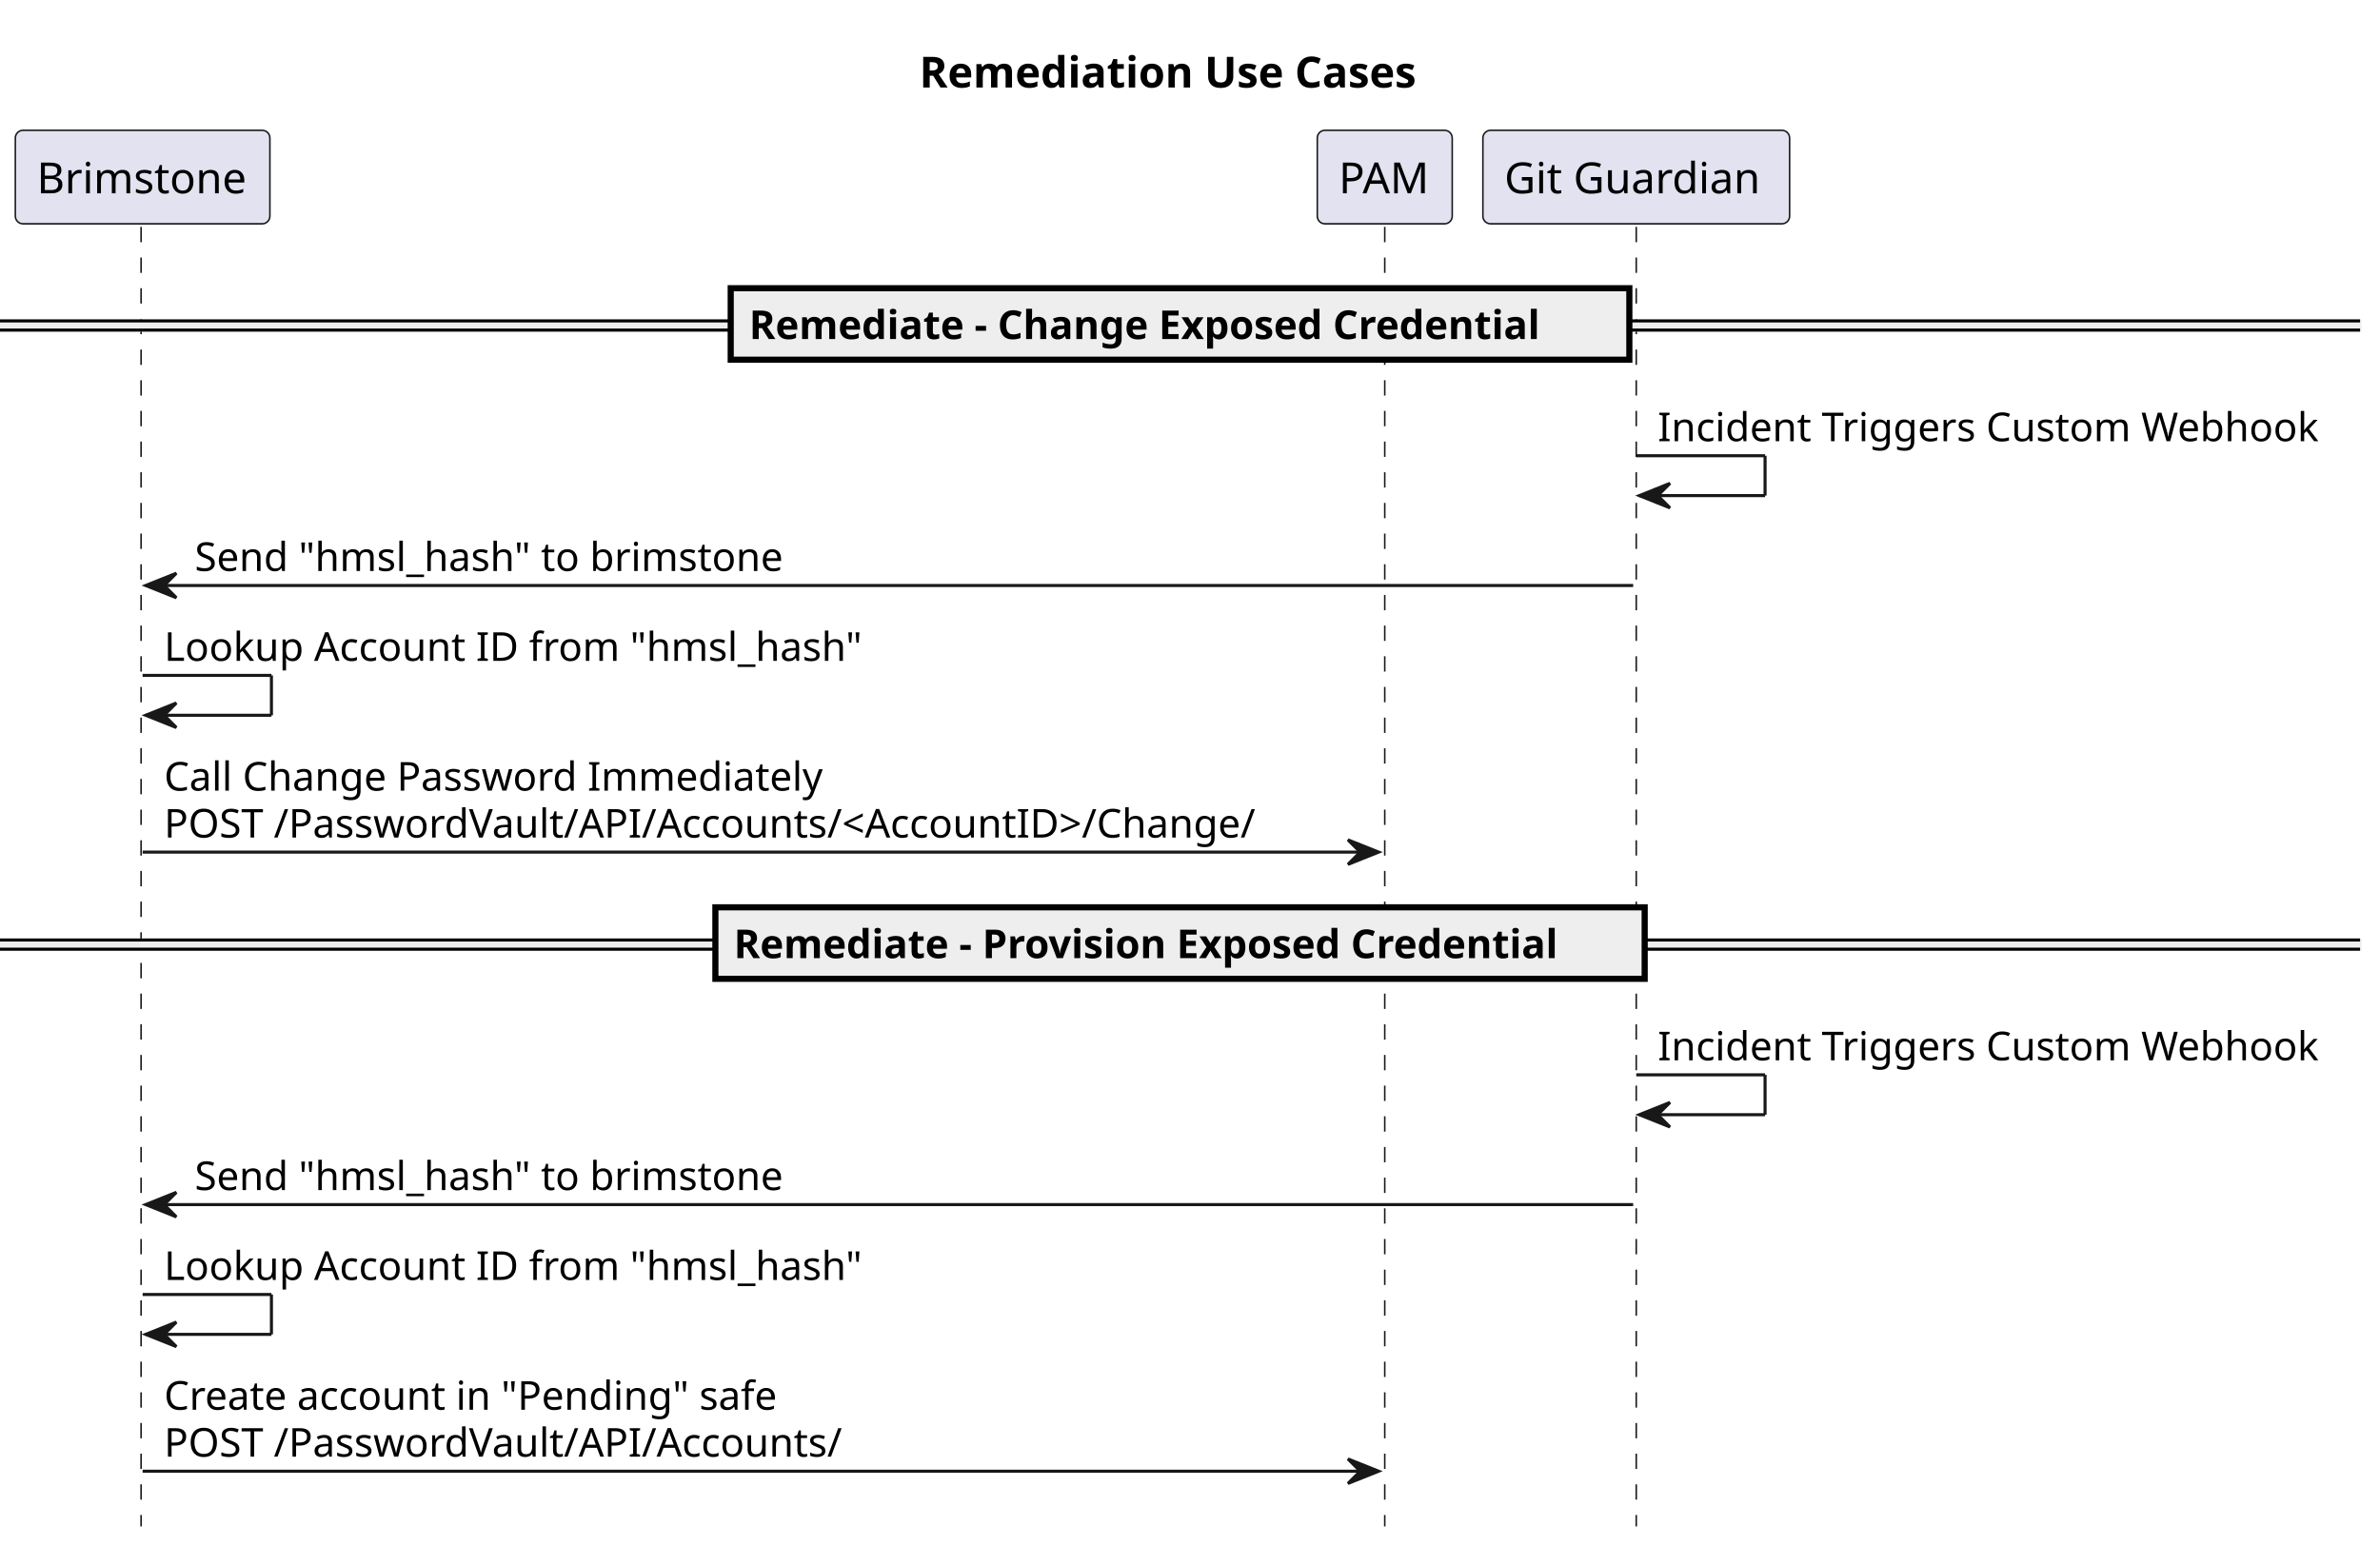
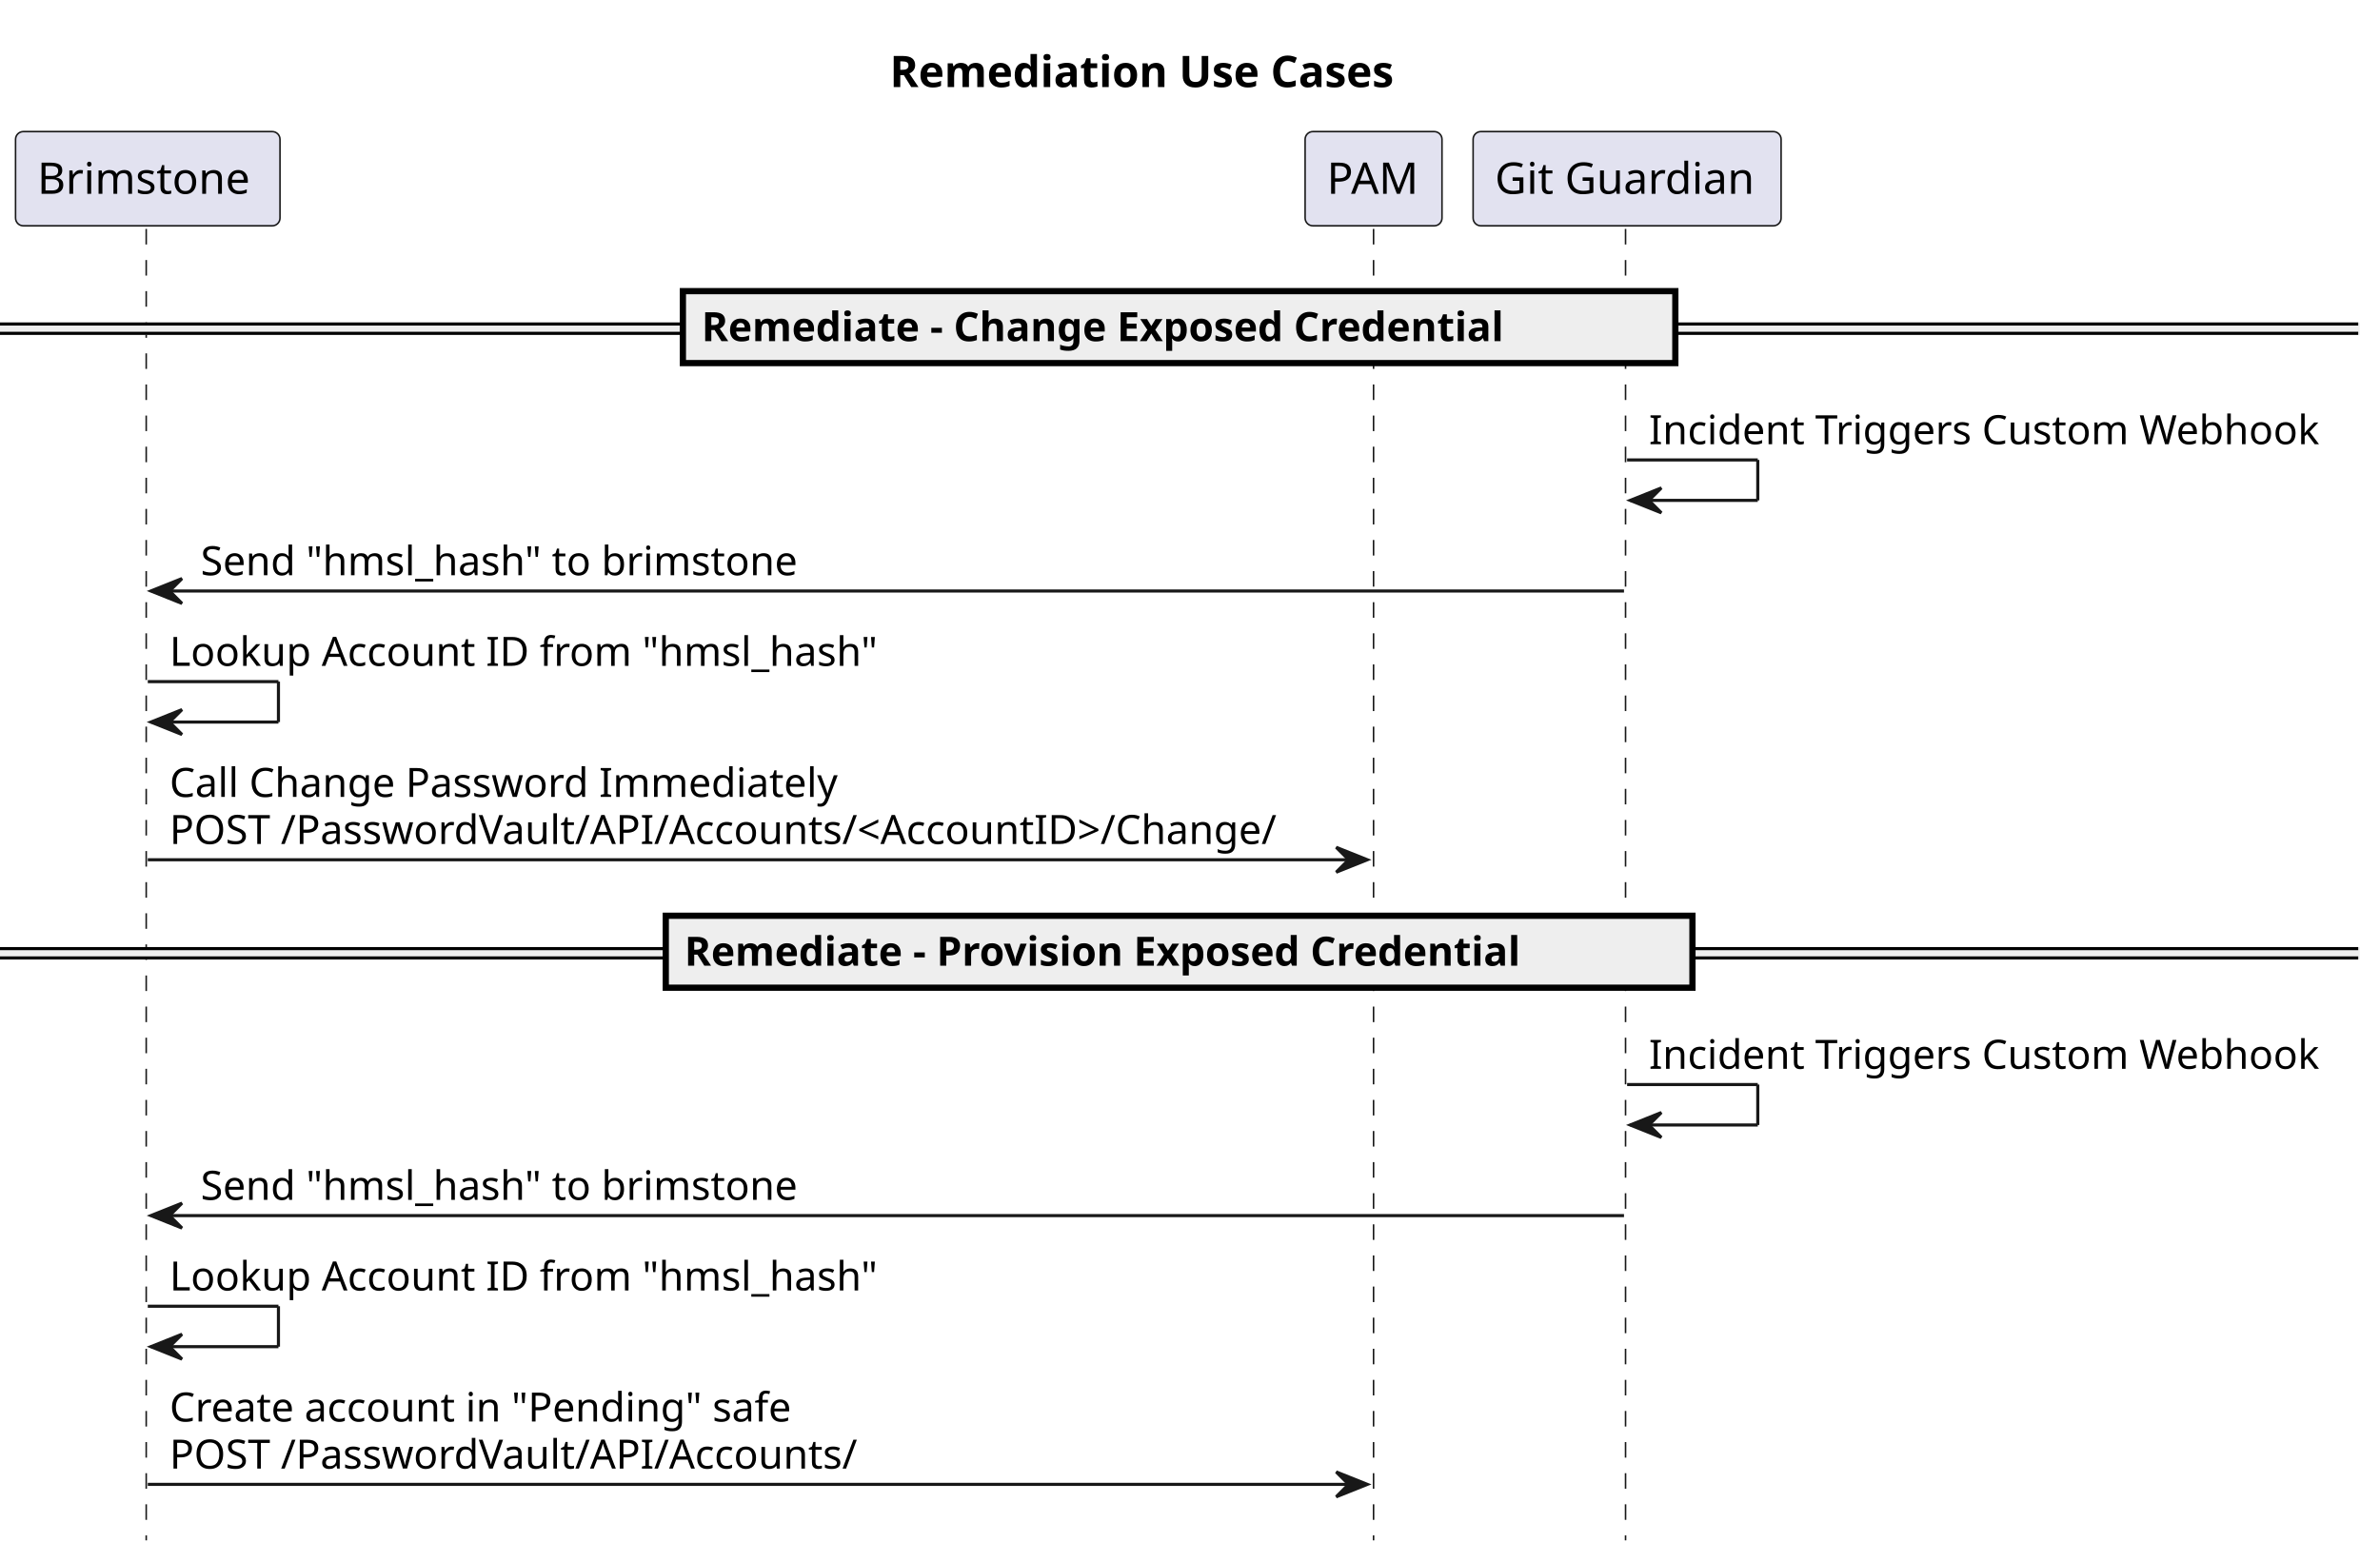
- <svg xmlns="http://www.w3.org/2000/svg" contentStyleType="text/css" height="504px" preserveAspectRatio="none" style="width:776px;height:504px;background:#FFFFFF;" version="1.1" viewBox="0 0 776 504" width="776px" zoomAndPan="magnify">
+ <svg xmlns="http://www.w3.org/2000/svg" contentStyleType="text/css" height="502px" preserveAspectRatio="none" style="width:765px;height:502px;background:#FFFFFF;" version="1.1" viewBox="0 0 765 502" width="765px" zoomAndPan="magnify">
  <defs />
  <g>
-     <text fill="#000000" font-family="sans-serif" font-size="14" font-weight="bold" lengthAdjust="spacing" textLength="169" x="299.75" y="28.535">Remediation Use Cases</text>
-     <line style="stroke:#181818;stroke-width:0.5;stroke-dasharray:5.0,5.0;" x1="46" x2="46" y1="73.977" y2="497.703" />
-     <line style="stroke:#181818;stroke-width:0.5;stroke-dasharray:5.0,5.0;" x1="451.5" x2="451.5" y1="73.977" y2="497.703" />
-     <line style="stroke:#181818;stroke-width:0.5;stroke-dasharray:5.0,5.0;" x1="533.5" x2="533.5" y1="73.977" y2="497.703" />
-     <rect fill="#E2E2F0" height="30.488" rx="2.5" ry="2.5" style="stroke:#181818;stroke-width:0.5;" width="83" x="5" y="42.488" />
-     <text fill="#000000" font-family="sans-serif" font-size="14" lengthAdjust="spacing" textLength="69" x="12" y="63.023">Brimstone</text>
-     <rect fill="#E2E2F0" height="30.488" rx="2.5" ry="2.5" style="stroke:#181818;stroke-width:0.5;" width="44" x="429.5" y="42.488" />
-     <text fill="#000000" font-family="sans-serif" font-size="14" lengthAdjust="spacing" textLength="30" x="436.5" y="63.023">PAM</text>
-     <rect fill="#E2E2F0" height="30.488" rx="2.5" ry="2.5" style="stroke:#181818;stroke-width:0.5;" width="100" x="483.5" y="42.488" />
-     <text fill="#000000" font-family="sans-serif" font-size="14" lengthAdjust="spacing" textLength="86" x="490.5" y="63.023">Git Guardian</text>
-     <rect fill="#EEEEEE" height="3" style="stroke:#EEEEEE;stroke-width:1.0;" width="769.5" x="0" y="104.632" />
-     <line style="stroke:#000000;stroke-width:1.0;" x1="0" x2="769.5" y1="104.632" y2="104.632" />
-     <line style="stroke:#000000;stroke-width:1.0;" x1="0" x2="769.5" y1="107.632" y2="107.632" />
-     <rect fill="#EEEEEE" height="23.311" style="stroke:#000000;stroke-width:2.0;" width="293" x="238.25" y="93.977" />
-     <text fill="#000000" font-family="sans-serif" font-size="13" font-weight="bold" lengthAdjust="spacing" textLength="275" x="244.25" y="110.545">Remediate - Change Exposed Credential</text>
-     <line style="stroke:#181818;stroke-width:1.0;" x1="533.5" x2="575.5" y1="148.598" y2="148.598" />
-     <line style="stroke:#181818;stroke-width:1.0;" x1="575.5" x2="575.5" y1="148.598" y2="161.598" />
-     <line style="stroke:#181818;stroke-width:1.0;" x1="534.5" x2="575.5" y1="161.598" y2="161.598" />
-     <polygon fill="#181818" points="544.5,157.598,534.5,161.598,544.5,165.598,540.5,161.598" style="stroke:#181818;stroke-width:1.0;" />
-     <text fill="#000000" font-family="sans-serif" font-size="13" lengthAdjust="spacing" textLength="222" x="540.5" y="143.856">Incident Triggers Custom Webhook</text>
-     <polygon fill="#181818" points="57.5,186.908,47.5,190.908,57.5,194.908,53.5,190.908" style="stroke:#181818;stroke-width:1.0;" />
-     <line style="stroke:#181818;stroke-width:1.0;" x1="51.5" x2="532.5" y1="190.908" y2="190.908" />
-     <text fill="#000000" font-family="sans-serif" font-size="13" lengthAdjust="spacing" textLength="197" x="63.5" y="186.166">Send "hmsl_hash" to brimstone</text>
-     <line style="stroke:#181818;stroke-width:1.0;" x1="46.5" x2="88.5" y1="220.219" y2="220.219" />
-     <line style="stroke:#181818;stroke-width:1.0;" x1="88.5" x2="88.5" y1="220.219" y2="233.219" />
-     <line style="stroke:#181818;stroke-width:1.0;" x1="47.5" x2="88.5" y1="233.219" y2="233.219" />
-     <polygon fill="#181818" points="57.5,229.219,47.5,233.219,57.5,237.219,53.5,233.219" style="stroke:#181818;stroke-width:1.0;" />
-     <text fill="#000000" font-family="sans-serif" font-size="13" lengthAdjust="spacing" textLength="237" x="53.5" y="215.477">Lookup Account ID from "hmsl_hash"</text>
-     <polygon fill="#181818" points="439.5,273.84,449.5,277.84,439.5,281.84,443.5,277.84" style="stroke:#181818;stroke-width:1.0;" />
-     <line style="stroke:#181818;stroke-width:1.0;" x1="46.5" x2="445.5" y1="277.84" y2="277.84" />
-     <text fill="#000000" font-family="sans-serif" font-size="13" lengthAdjust="spacing" textLength="219" x="53.5" y="257.787">Call Change Password Immediately</text>
-     <text fill="#000000" font-family="sans-serif" font-size="13" lengthAdjust="spacing" textLength="381" x="53.5" y="273.098">POST /PasswordVault/API/Accounts/&lt;AccountID&gt;/Change/</text>
-     <rect fill="#EEEEEE" height="3" style="stroke:#EEEEEE;stroke-width:1.0;" width="769.5" x="0" y="306.495" />
-     <line style="stroke:#000000;stroke-width:1.0;" x1="0" x2="769.5" y1="306.495" y2="306.495" />
-     <line style="stroke:#000000;stroke-width:1.0;" x1="0" x2="769.5" y1="309.495" y2="309.495" />
-     <rect fill="#EEEEEE" height="23.311" style="stroke:#000000;stroke-width:2.0;" width="303" x="233.25" y="295.84" />
-     <text fill="#000000" font-family="sans-serif" font-size="13" font-weight="bold" lengthAdjust="spacing" textLength="285" x="239.25" y="312.408">Remediate - Provision Exposed Credential</text>
-     <line style="stroke:#181818;stroke-width:1.0;" x1="533.5" x2="575.5" y1="350.461" y2="350.461" />
-     <line style="stroke:#181818;stroke-width:1.0;" x1="575.5" x2="575.5" y1="350.461" y2="363.461" />
-     <line style="stroke:#181818;stroke-width:1.0;" x1="534.5" x2="575.5" y1="363.461" y2="363.461" />
-     <polygon fill="#181818" points="544.5,359.461,534.5,363.461,544.5,367.461,540.5,363.461" style="stroke:#181818;stroke-width:1.0;" />
-     <text fill="#000000" font-family="sans-serif" font-size="13" lengthAdjust="spacing" textLength="222" x="540.5" y="345.719">Incident Triggers Custom Webhook</text>
-     <polygon fill="#181818" points="57.5,388.772,47.5,392.772,57.5,396.772,53.5,392.772" style="stroke:#181818;stroke-width:1.0;" />
-     <line style="stroke:#181818;stroke-width:1.0;" x1="51.5" x2="532.5" y1="392.772" y2="392.772" />
-     <text fill="#000000" font-family="sans-serif" font-size="13" lengthAdjust="spacing" textLength="197" x="63.5" y="388.029">Send "hmsl_hash" to brimstone</text>
-     <line style="stroke:#181818;stroke-width:1.0;" x1="46.5" x2="88.5" y1="422.082" y2="422.082" />
-     <line style="stroke:#181818;stroke-width:1.0;" x1="88.5" x2="88.5" y1="422.082" y2="435.082" />
-     <line style="stroke:#181818;stroke-width:1.0;" x1="47.5" x2="88.5" y1="435.082" y2="435.082" />
-     <polygon fill="#181818" points="57.5,431.082,47.5,435.082,57.5,439.082,53.5,435.082" style="stroke:#181818;stroke-width:1.0;" />
-     <text fill="#000000" font-family="sans-serif" font-size="13" lengthAdjust="spacing" textLength="237" x="53.5" y="417.34">Lookup Account ID from "hmsl_hash"</text>
-     <polygon fill="#181818" points="439.5,475.703,449.5,479.703,439.5,483.703,443.5,479.703" style="stroke:#181818;stroke-width:1.0;" />
-     <line style="stroke:#181818;stroke-width:1.0;" x1="46.5" x2="445.5" y1="479.703" y2="479.703" />
-     <text fill="#000000" font-family="sans-serif" font-size="13" lengthAdjust="spacing" textLength="204" x="53.5" y="459.65">Create account in "Pending" safe</text>
-     <text fill="#000000" font-family="sans-serif" font-size="13" lengthAdjust="spacing" textLength="234" x="53.5" y="474.961">POST /PasswordVault/API/Accounts/</text>
+     <text fill="#000000" font-family="sans-serif" font-size="14" font-weight="bold" lengthAdjust="spacing" textLength="185" x="286" y="27.995">Remediation Use Cases</text>
+     <line style="stroke:#181818;stroke-width:0.5;stroke-dasharray:5.0,5.0;" x1="47" x2="47" y1="73.594" y2="495.188" />
+     <line style="stroke:#181818;stroke-width:0.5;stroke-dasharray:5.0,5.0;" x1="441.5" x2="441.5" y1="73.594" y2="495.188" />
+     <line style="stroke:#181818;stroke-width:0.5;stroke-dasharray:5.0,5.0;" x1="522.5" x2="522.5" y1="73.594" y2="495.188" />
+     <rect fill="#E2E2F0" height="30.297" rx="2.5" ry="2.5" style="stroke:#181818;stroke-width:0.5;" width="85" x="5" y="42.297" />
+     <text fill="#000000" font-family="sans-serif" font-size="14" lengthAdjust="spacing" textLength="71" x="12" y="62.292">Brimstone</text>
+     <rect fill="#E2E2F0" height="30.297" rx="2.5" ry="2.5" style="stroke:#181818;stroke-width:0.5;" width="44" x="419.5" y="42.297" />
+     <text fill="#000000" font-family="sans-serif" font-size="14" lengthAdjust="spacing" textLength="30" x="426.5" y="62.292">PAM</text>
+     <rect fill="#E2E2F0" height="30.297" rx="2.5" ry="2.5" style="stroke:#181818;stroke-width:0.5;" width="99" x="473.5" y="42.297" />
+     <text fill="#000000" font-family="sans-serif" font-size="14" lengthAdjust="spacing" textLength="85" x="480.5" y="62.292">Git Guardian</text>
+     <rect fill="#EEEEEE" height="3" style="stroke:#EEEEEE;stroke-width:1.0;" width="758" x="0" y="104.16" />
+     <line style="stroke:#000000;stroke-width:1.0;" x1="0" x2="758" y1="104.16" y2="104.16" />
+     <line style="stroke:#000000;stroke-width:1.0;" x1="0" x2="758" y1="107.16" y2="107.16" />
+     <rect fill="#EEEEEE" height="23.133" style="stroke:#000000;stroke-width:2.0;" width="319" x="219.5" y="93.594" />
+     <text fill="#000000" font-family="sans-serif" font-size="13" font-weight="bold" lengthAdjust="spacing" textLength="300" x="225.5" y="109.661">Remediate - Change Exposed Credential</text>
+     <line style="stroke:#181818;stroke-width:1.0;" x1="523" x2="565" y1="147.859" y2="147.859" />
+     <line style="stroke:#181818;stroke-width:1.0;" x1="565" x2="565" y1="147.859" y2="160.859" />
+     <line style="stroke:#181818;stroke-width:1.0;" x1="524" x2="565" y1="160.859" y2="160.859" />
+     <polygon fill="#181818" points="534,156.859,524,160.859,534,164.859,530,160.859" style="stroke:#181818;stroke-width:1.0;" />
+     <text fill="#000000" font-family="sans-serif" font-size="13" lengthAdjust="spacing" textLength="221" x="530" y="142.793">Incident Triggers Custom Webhook</text>
+     <polygon fill="#181818" points="58.5,185.992,48.5,189.992,58.5,193.992,54.5,189.992" style="stroke:#181818;stroke-width:1.0;" />
+     <line style="stroke:#181818;stroke-width:1.0;" x1="52.5" x2="522" y1="189.992" y2="189.992" />
+     <text fill="#000000" font-family="sans-serif" font-size="13" lengthAdjust="spacing" textLength="202" x="64.5" y="184.926">Send "hmsl_hash" to brimstone</text>
+     <line style="stroke:#181818;stroke-width:1.0;" x1="47.5" x2="89.5" y1="219.125" y2="219.125" />
+     <line style="stroke:#181818;stroke-width:1.0;" x1="89.5" x2="89.5" y1="219.125" y2="232.125" />
+     <line style="stroke:#181818;stroke-width:1.0;" x1="48.5" x2="89.5" y1="232.125" y2="232.125" />
+     <polygon fill="#181818" points="58.5,228.125,48.5,232.125,58.5,236.125,54.5,232.125" style="stroke:#181818;stroke-width:1.0;" />
+     <text fill="#000000" font-family="sans-serif" font-size="13" lengthAdjust="spacing" textLength="236" x="54.5" y="214.059">Lookup Account ID from "hmsl_hash"</text>
+     <polygon fill="#181818" points="429.5,272.391,439.5,276.391,429.5,280.391,433.5,276.391" style="stroke:#181818;stroke-width:1.0;" />
+     <line style="stroke:#181818;stroke-width:1.0;" x1="47.5" x2="435.5" y1="276.391" y2="276.391" />
+     <text fill="#000000" font-family="sans-serif" font-size="13" lengthAdjust="spacing" textLength="223" x="54.5" y="256.192">Call Change Password Immediately</text>
+     <text fill="#000000" font-family="sans-serif" font-size="13" lengthAdjust="spacing" textLength="370" x="54.5" y="271.325">POST /PasswordVault/API/Accounts/&lt;AccountID&gt;/Change/</text>
+     <rect fill="#EEEEEE" height="3" style="stroke:#EEEEEE;stroke-width:1.0;" width="758" x="0" y="304.957" />
+     <line style="stroke:#000000;stroke-width:1.0;" x1="0" x2="758" y1="304.957" y2="304.957" />
+     <line style="stroke:#000000;stroke-width:1.0;" x1="0" x2="758" y1="307.957" y2="307.957" />
+     <rect fill="#EEEEEE" height="23.133" style="stroke:#000000;stroke-width:2.0;" width="330" x="214" y="294.391" />
+     <text fill="#000000" font-family="sans-serif" font-size="13" font-weight="bold" lengthAdjust="spacing" textLength="311" x="220" y="310.457">Remediate - Provision Exposed Credential</text>
+     <line style="stroke:#181818;stroke-width:1.0;" x1="523" x2="565" y1="348.656" y2="348.656" />
+     <line style="stroke:#181818;stroke-width:1.0;" x1="565" x2="565" y1="348.656" y2="361.656" />
+     <line style="stroke:#181818;stroke-width:1.0;" x1="524" x2="565" y1="361.656" y2="361.656" />
+     <polygon fill="#181818" points="534,357.656,524,361.656,534,365.656,530,361.656" style="stroke:#181818;stroke-width:1.0;" />
+     <text fill="#000000" font-family="sans-serif" font-size="13" lengthAdjust="spacing" textLength="221" x="530" y="343.59">Incident Triggers Custom Webhook</text>
+     <polygon fill="#181818" points="58.5,386.789,48.5,390.789,58.5,394.789,54.5,390.789" style="stroke:#181818;stroke-width:1.0;" />
+     <line style="stroke:#181818;stroke-width:1.0;" x1="52.5" x2="522" y1="390.789" y2="390.789" />
+     <text fill="#000000" font-family="sans-serif" font-size="13" lengthAdjust="spacing" textLength="202" x="64.5" y="385.723">Send "hmsl_hash" to brimstone</text>
+     <line style="stroke:#181818;stroke-width:1.0;" x1="47.5" x2="89.5" y1="419.922" y2="419.922" />
+     <line style="stroke:#181818;stroke-width:1.0;" x1="89.5" x2="89.5" y1="419.922" y2="432.922" />
+     <line style="stroke:#181818;stroke-width:1.0;" x1="48.5" x2="89.5" y1="432.922" y2="432.922" />
+     <polygon fill="#181818" points="58.5,428.922,48.5,432.922,58.5,436.922,54.5,432.922" style="stroke:#181818;stroke-width:1.0;" />
+     <text fill="#000000" font-family="sans-serif" font-size="13" lengthAdjust="spacing" textLength="236" x="54.5" y="414.856">Lookup Account ID from "hmsl_hash"</text>
+     <polygon fill="#181818" points="429.5,473.188,439.5,477.188,429.5,481.188,433.5,477.188" style="stroke:#181818;stroke-width:1.0;" />
+     <line style="stroke:#181818;stroke-width:1.0;" x1="47.5" x2="435.5" y1="477.188" y2="477.188" />
+     <text fill="#000000" font-family="sans-serif" font-size="13" lengthAdjust="spacing" textLength="209" x="54.5" y="456.989">Create account in "Pending" safe</text>
+     <text fill="#000000" font-family="sans-serif" font-size="13" lengthAdjust="spacing" textLength="226" x="54.5" y="472.122">POST /PasswordVault/API/Accounts/</text>
  </g>
</svg>
